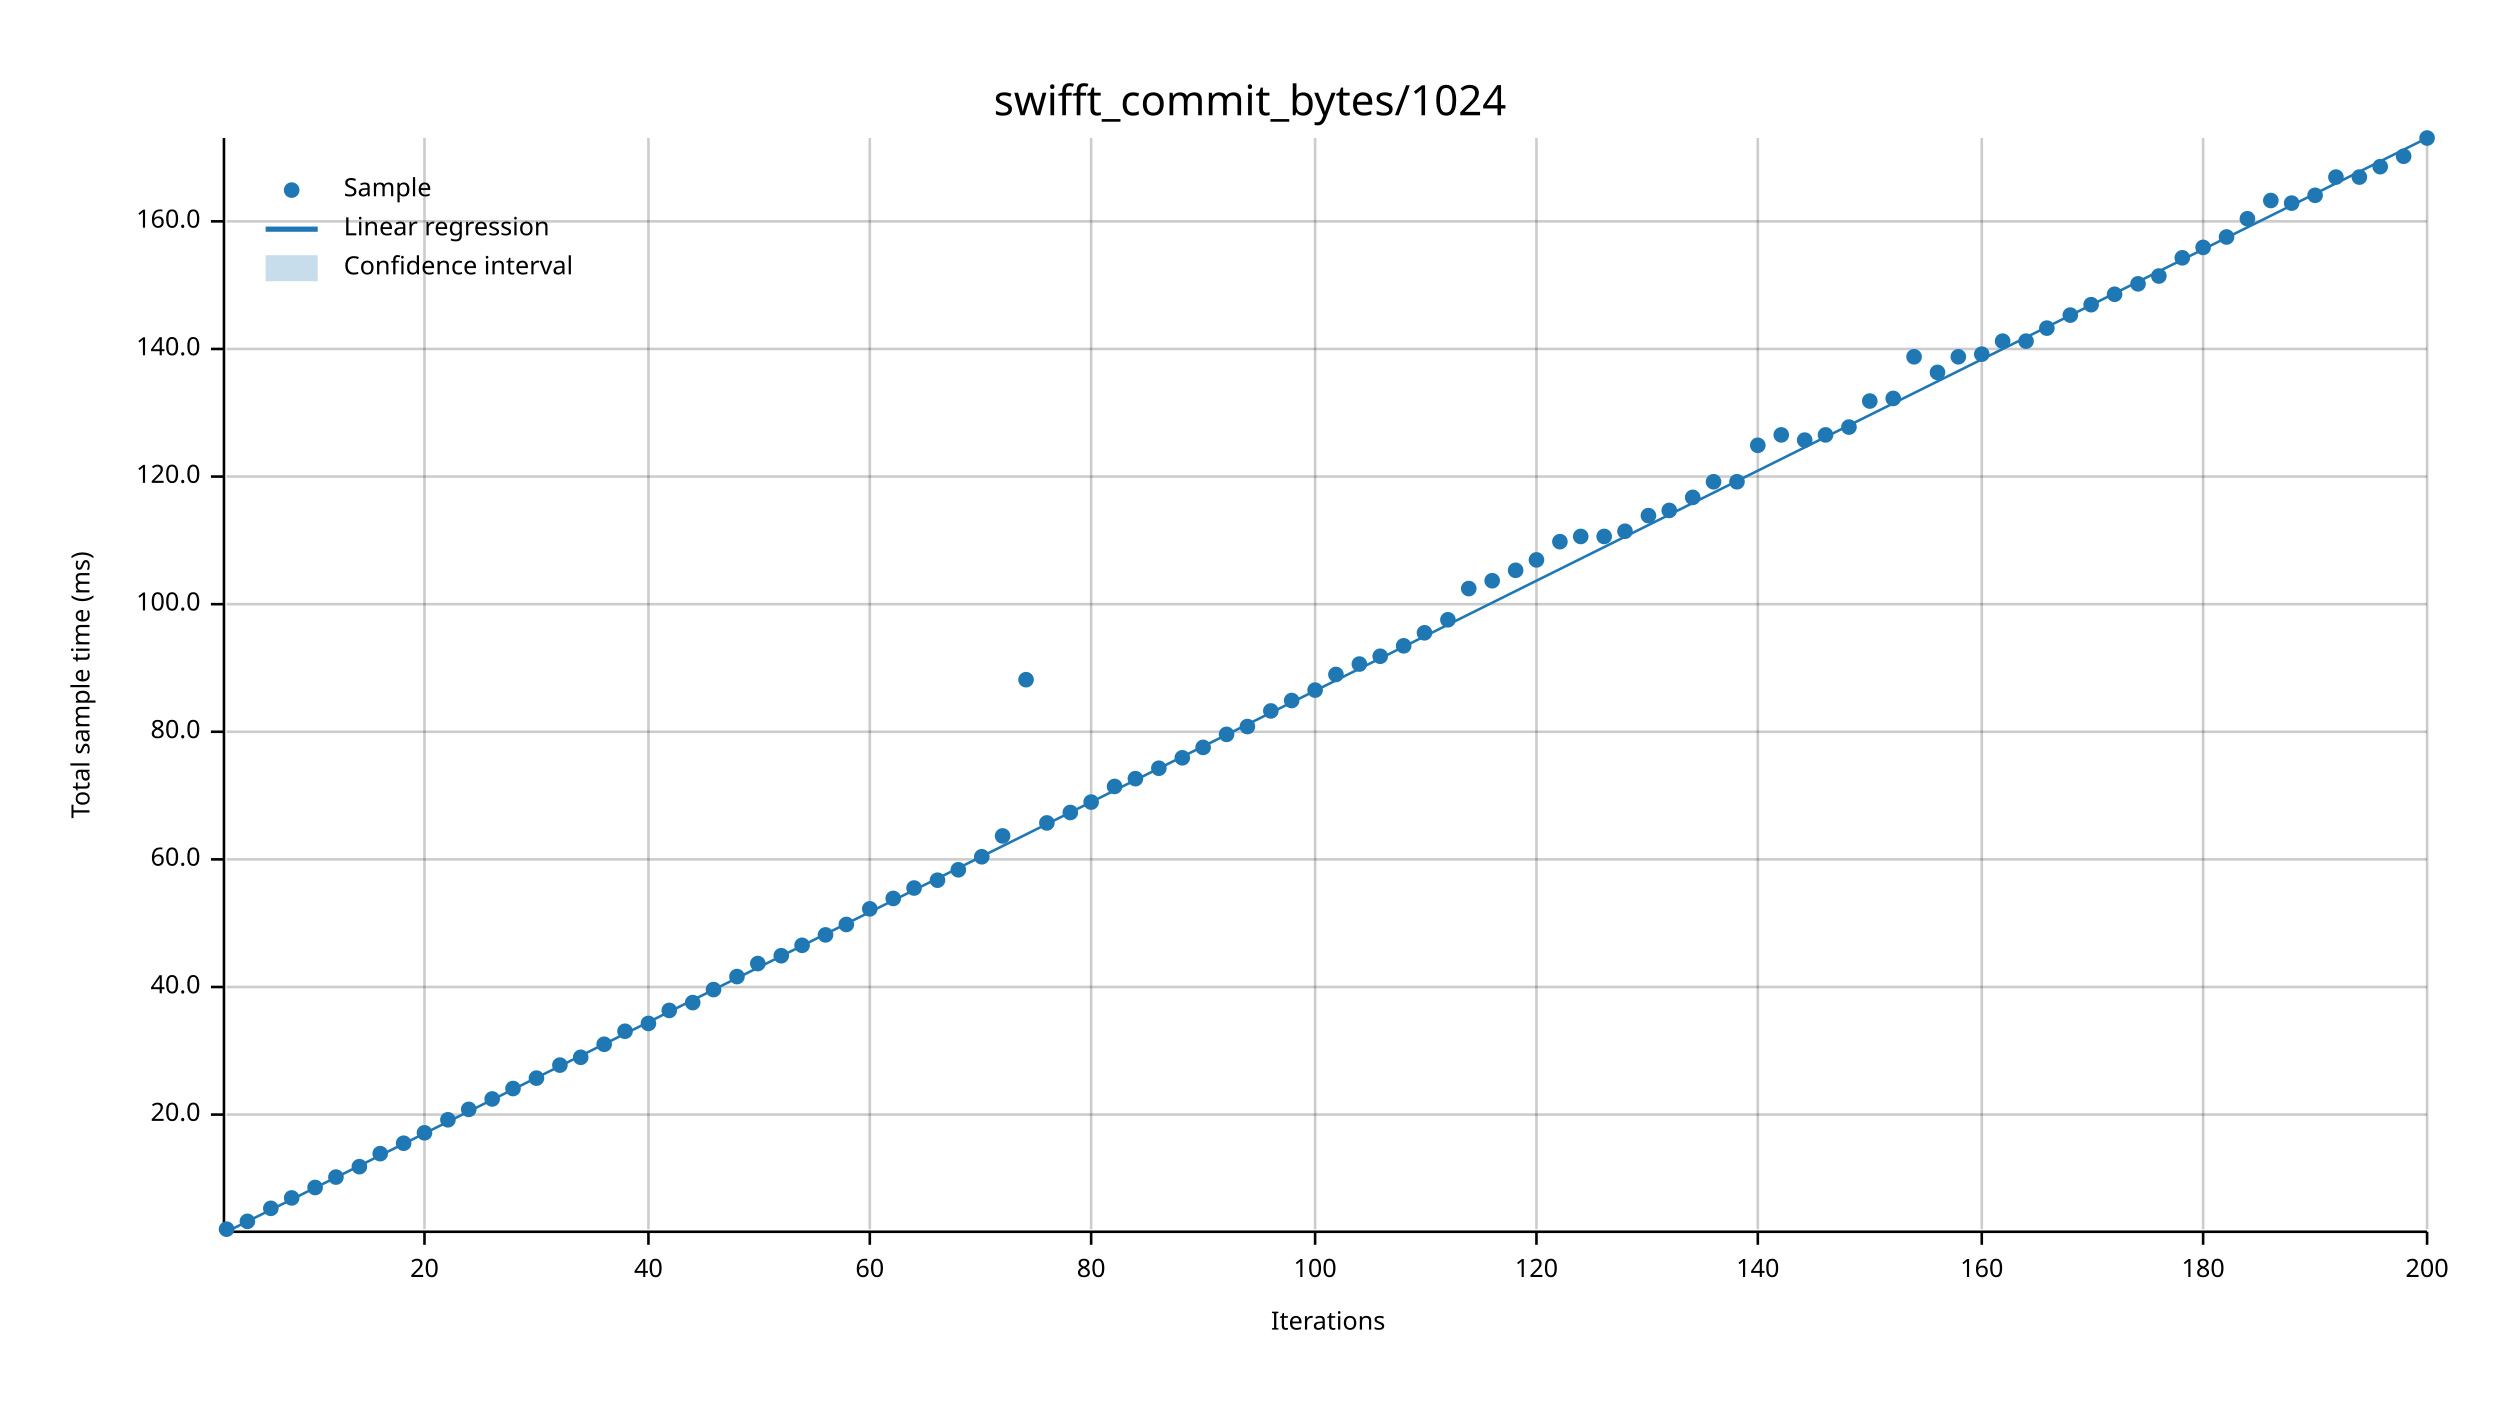
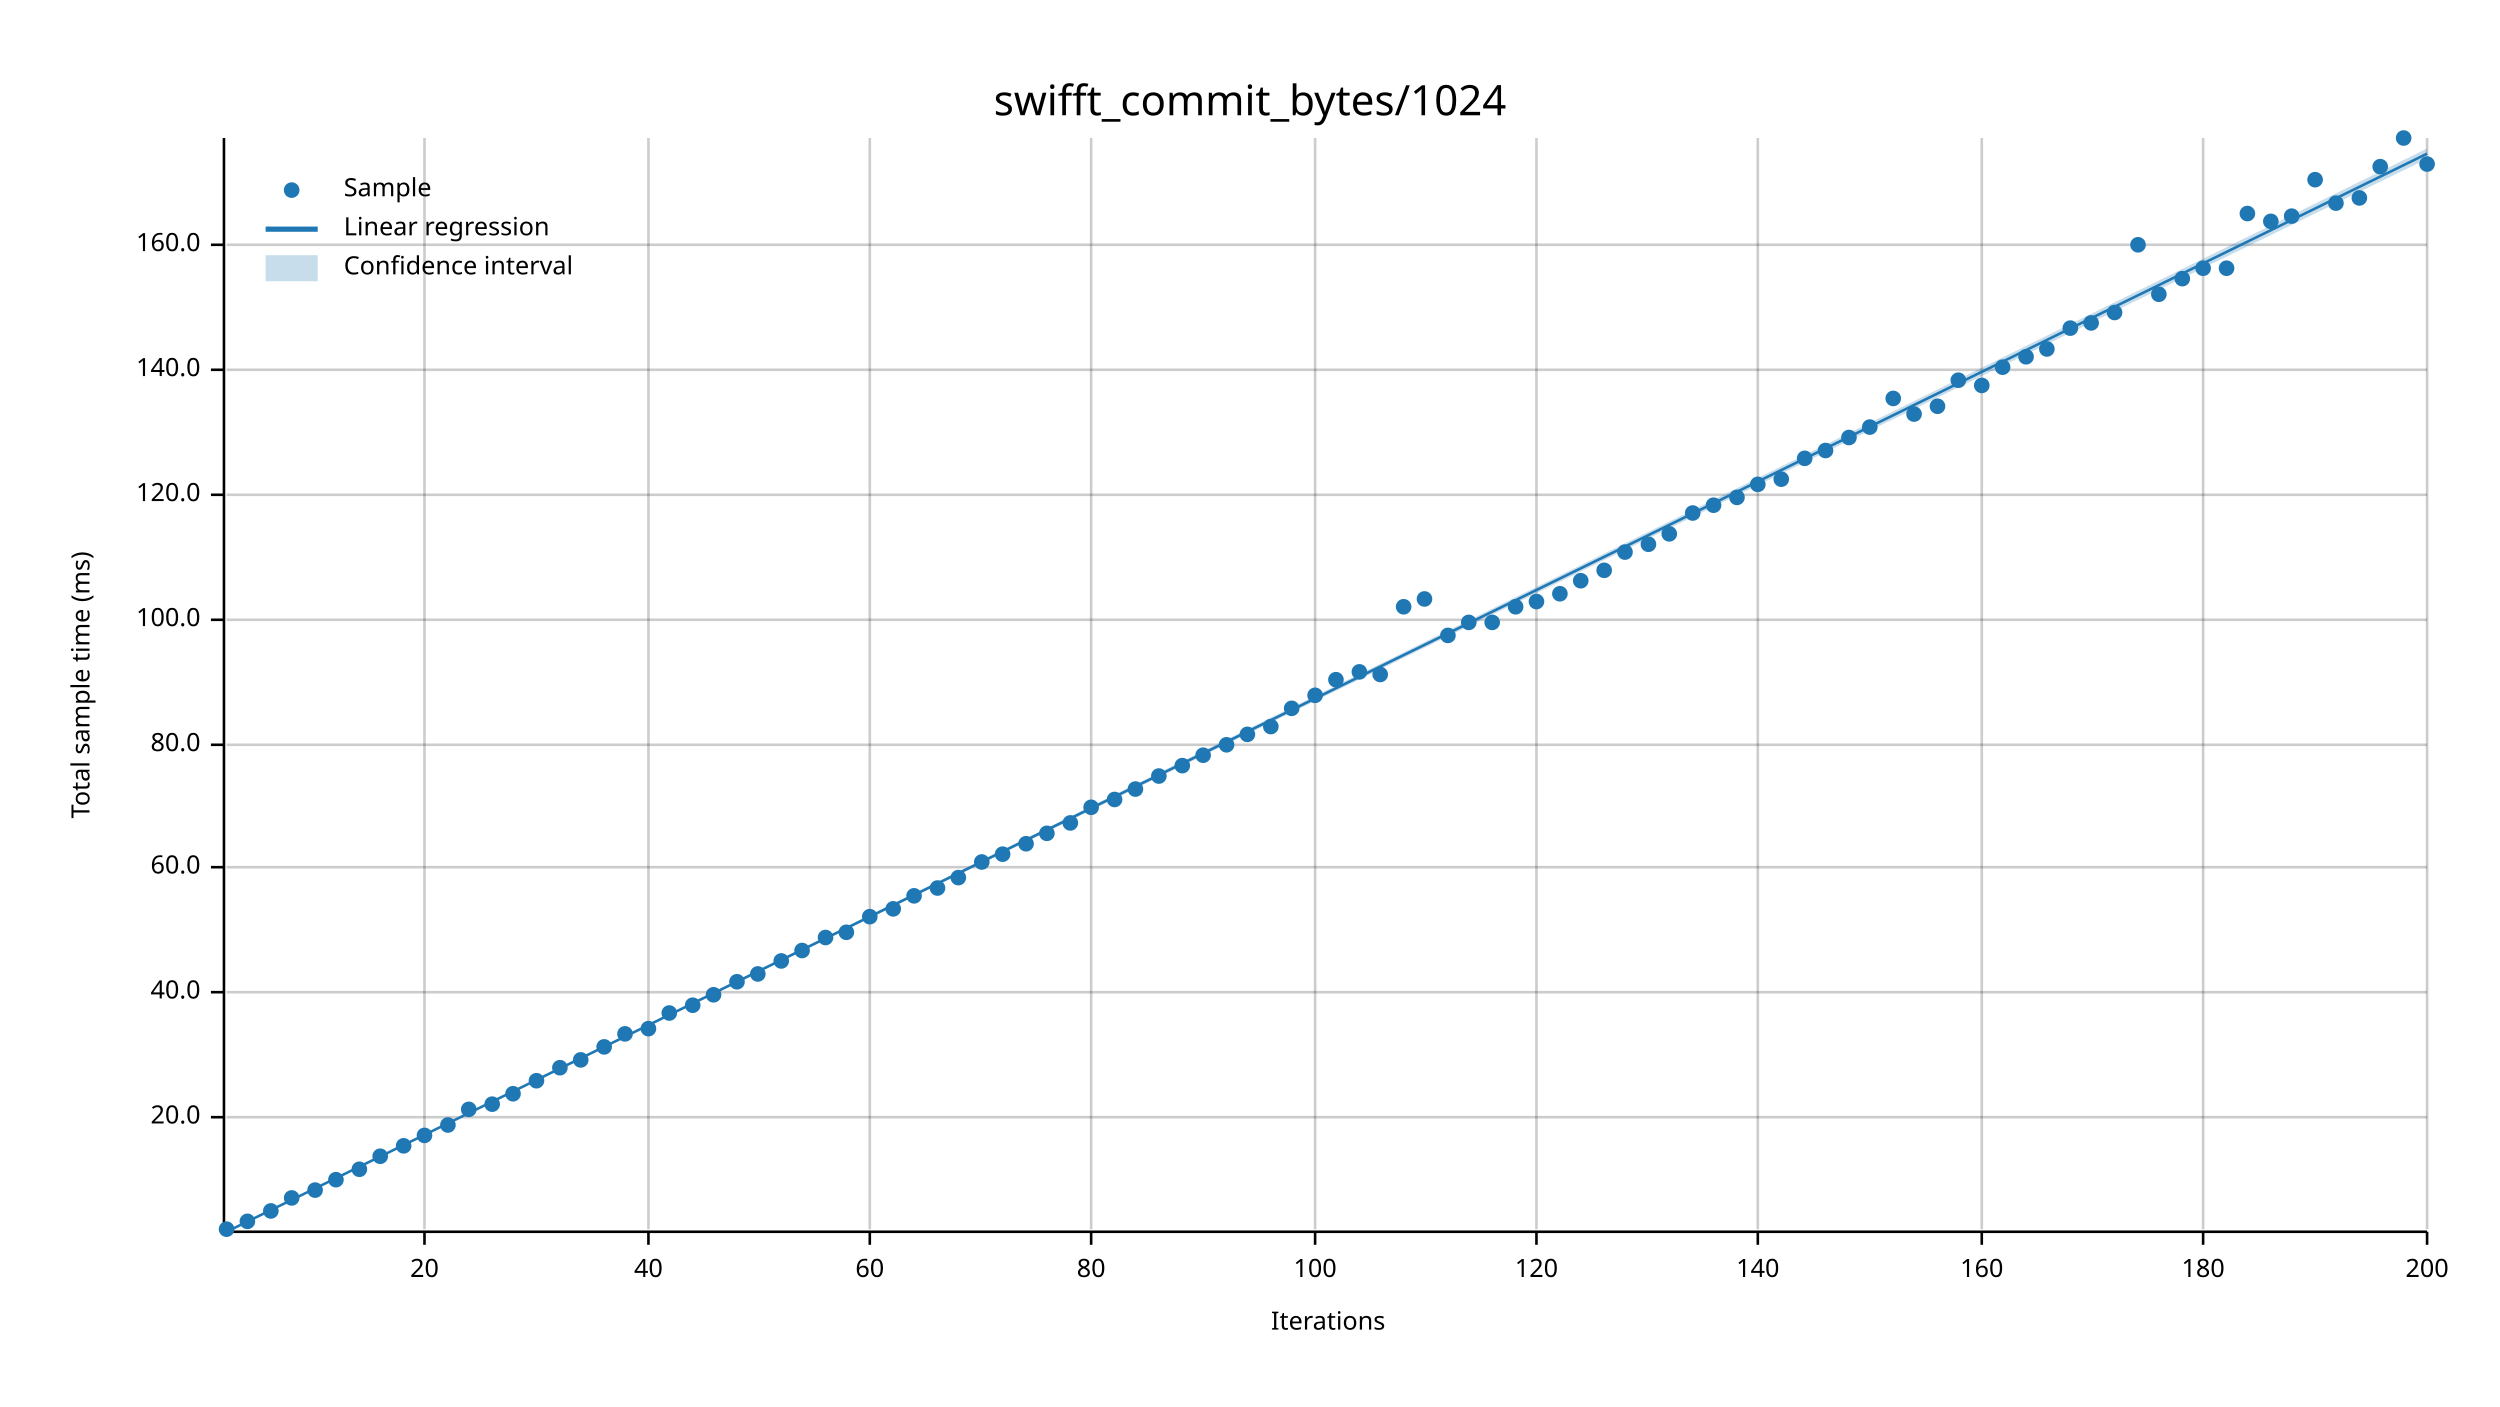
<svg xmlns="http://www.w3.org/2000/svg" width="960" height="540" viewBox="0 0 960 540">
  <text x="480" y="32" dy="0.76em" text-anchor="middle" font-family="sans-serif" font-size="16.129" opacity="1" fill="#000000">
swifft_commit_bytes/1024
</text>
  <text x="27" y="263" dy="0.76em" text-anchor="middle" font-family="sans-serif" font-size="9.677" opacity="1" fill="#000000" transform="rotate(270, 27, 263)">
Total sample time (ms)
</text>
  <text x="510" y="513" dy="-0.5ex" text-anchor="middle" font-family="sans-serif" font-size="9.677" opacity="1" fill="#000000">
Iterations
</text>
  <line opacity="0.2" stroke="#000000" stroke-width="1" x1="163" y1="472" x2="163" y2="53" />
  <line opacity="0.2" stroke="#000000" stroke-width="1" x1="249" y1="472" x2="249" y2="53" />
  <line opacity="0.2" stroke="#000000" stroke-width="1" x1="334" y1="472" x2="334" y2="53" />
  <line opacity="0.2" stroke="#000000" stroke-width="1" x1="419" y1="472" x2="419" y2="53" />
  <line opacity="0.2" stroke="#000000" stroke-width="1" x1="505" y1="472" x2="505" y2="53" />
  <line opacity="0.2" stroke="#000000" stroke-width="1" x1="590" y1="472" x2="590" y2="53" />
  <line opacity="0.2" stroke="#000000" stroke-width="1" x1="675" y1="472" x2="675" y2="53" />
  <line opacity="0.2" stroke="#000000" stroke-width="1" x1="761" y1="472" x2="761" y2="53" />
  <line opacity="0.2" stroke="#000000" stroke-width="1" x1="846" y1="472" x2="846" y2="53" />
  <line opacity="0.2" stroke="#000000" stroke-width="1" x1="932" y1="472" x2="932" y2="53" />
-   <line opacity="0.2" stroke="#000000" stroke-width="1" x1="87" y1="428" x2="932" y2="428" />
-   <line opacity="0.2" stroke="#000000" stroke-width="1" x1="87" y1="379" x2="932" y2="379" />
-   <line opacity="0.2" stroke="#000000" stroke-width="1" x1="87" y1="330" x2="932" y2="330" />
-   <line opacity="0.2" stroke="#000000" stroke-width="1" x1="87" y1="281" x2="932" y2="281" />
-   <line opacity="0.2" stroke="#000000" stroke-width="1" x1="87" y1="232" x2="932" y2="232" />
-   <line opacity="0.2" stroke="#000000" stroke-width="1" x1="87" y1="183" x2="932" y2="183" />
-   <line opacity="0.2" stroke="#000000" stroke-width="1" x1="87" y1="134" x2="932" y2="134" />
-   <line opacity="0.2" stroke="#000000" stroke-width="1" x1="87" y1="85" x2="932" y2="85" />
+   <line opacity="0.2" stroke="#000000" stroke-width="1" x1="87" y1="429" x2="932" y2="429" />
+   <line opacity="0.2" stroke="#000000" stroke-width="1" x1="87" y1="381" x2="932" y2="381" />
+   <line opacity="0.2" stroke="#000000" stroke-width="1" x1="87" y1="333" x2="932" y2="333" />
+   <line opacity="0.2" stroke="#000000" stroke-width="1" x1="87" y1="286" x2="932" y2="286" />
+   <line opacity="0.2" stroke="#000000" stroke-width="1" x1="87" y1="238" x2="932" y2="238" />
+   <line opacity="0.2" stroke="#000000" stroke-width="1" x1="87" y1="190" x2="932" y2="190" />
+   <line opacity="0.2" stroke="#000000" stroke-width="1" x1="87" y1="142" x2="932" y2="142" />
+   <line opacity="0.2" stroke="#000000" stroke-width="1" x1="87" y1="94" x2="932" y2="94" />
  <polyline fill="none" opacity="1" stroke="#000000" stroke-width="1" points="86,53 86,472 " />
-   <text x="77" y="428" dy="0.5ex" text-anchor="end" font-family="sans-serif" font-size="9.677" opacity="1" fill="#000000">
+   <text x="77" y="429" dy="0.5ex" text-anchor="end" font-family="sans-serif" font-size="9.677" opacity="1" fill="#000000">
20.0
</text>
-   <polyline fill="none" opacity="1" stroke="#000000" stroke-width="1" points="81,428 86,428 " />
-   <text x="77" y="379" dy="0.5ex" text-anchor="end" font-family="sans-serif" font-size="9.677" opacity="1" fill="#000000">
+   <polyline fill="none" opacity="1" stroke="#000000" stroke-width="1" points="81,429 86,429 " />
+   <text x="77" y="381" dy="0.5ex" text-anchor="end" font-family="sans-serif" font-size="9.677" opacity="1" fill="#000000">
40.0
</text>
-   <polyline fill="none" opacity="1" stroke="#000000" stroke-width="1" points="81,379 86,379 " />
-   <text x="77" y="330" dy="0.5ex" text-anchor="end" font-family="sans-serif" font-size="9.677" opacity="1" fill="#000000">
+   <polyline fill="none" opacity="1" stroke="#000000" stroke-width="1" points="81,381 86,381 " />
+   <text x="77" y="333" dy="0.5ex" text-anchor="end" font-family="sans-serif" font-size="9.677" opacity="1" fill="#000000">
60.0
</text>
-   <polyline fill="none" opacity="1" stroke="#000000" stroke-width="1" points="81,330 86,330 " />
-   <text x="77" y="281" dy="0.5ex" text-anchor="end" font-family="sans-serif" font-size="9.677" opacity="1" fill="#000000">
+   <polyline fill="none" opacity="1" stroke="#000000" stroke-width="1" points="81,333 86,333 " />
+   <text x="77" y="286" dy="0.5ex" text-anchor="end" font-family="sans-serif" font-size="9.677" opacity="1" fill="#000000">
80.0
</text>
-   <polyline fill="none" opacity="1" stroke="#000000" stroke-width="1" points="81,281 86,281 " />
-   <text x="77" y="232" dy="0.5ex" text-anchor="end" font-family="sans-serif" font-size="9.677" opacity="1" fill="#000000">
+   <polyline fill="none" opacity="1" stroke="#000000" stroke-width="1" points="81,286 86,286 " />
+   <text x="77" y="238" dy="0.5ex" text-anchor="end" font-family="sans-serif" font-size="9.677" opacity="1" fill="#000000">
100.0
</text>
-   <polyline fill="none" opacity="1" stroke="#000000" stroke-width="1" points="81,232 86,232 " />
-   <text x="77" y="183" dy="0.5ex" text-anchor="end" font-family="sans-serif" font-size="9.677" opacity="1" fill="#000000">
+   <polyline fill="none" opacity="1" stroke="#000000" stroke-width="1" points="81,238 86,238 " />
+   <text x="77" y="190" dy="0.5ex" text-anchor="end" font-family="sans-serif" font-size="9.677" opacity="1" fill="#000000">
120.0
</text>
-   <polyline fill="none" opacity="1" stroke="#000000" stroke-width="1" points="81,183 86,183 " />
-   <text x="77" y="134" dy="0.5ex" text-anchor="end" font-family="sans-serif" font-size="9.677" opacity="1" fill="#000000">
+   <polyline fill="none" opacity="1" stroke="#000000" stroke-width="1" points="81,190 86,190 " />
+   <text x="77" y="142" dy="0.5ex" text-anchor="end" font-family="sans-serif" font-size="9.677" opacity="1" fill="#000000">
140.0
</text>
-   <polyline fill="none" opacity="1" stroke="#000000" stroke-width="1" points="81,134 86,134 " />
-   <text x="77" y="85" dy="0.5ex" text-anchor="end" font-family="sans-serif" font-size="9.677" opacity="1" fill="#000000">
+   <polyline fill="none" opacity="1" stroke="#000000" stroke-width="1" points="81,142 86,142 " />
+   <text x="77" y="94" dy="0.5ex" text-anchor="end" font-family="sans-serif" font-size="9.677" opacity="1" fill="#000000">
160.0
</text>
-   <polyline fill="none" opacity="1" stroke="#000000" stroke-width="1" points="81,85 86,85 " />
+   <polyline fill="none" opacity="1" stroke="#000000" stroke-width="1" points="81,94 86,94 " />
  <polyline fill="none" opacity="1" stroke="#000000" stroke-width="1" points="87,473 932,473 " />
  <text x="163" y="483" dy="0.76em" text-anchor="middle" font-family="sans-serif" font-size="9.677" opacity="1" fill="#000000">
20
</text>
  <polyline fill="none" opacity="1" stroke="#000000" stroke-width="1" points="163,473 163,478 " />
  <text x="249" y="483" dy="0.76em" text-anchor="middle" font-family="sans-serif" font-size="9.677" opacity="1" fill="#000000">
40
</text>
  <polyline fill="none" opacity="1" stroke="#000000" stroke-width="1" points="249,473 249,478 " />
  <text x="334" y="483" dy="0.76em" text-anchor="middle" font-family="sans-serif" font-size="9.677" opacity="1" fill="#000000">
60
</text>
  <polyline fill="none" opacity="1" stroke="#000000" stroke-width="1" points="334,473 334,478 " />
  <text x="419" y="483" dy="0.76em" text-anchor="middle" font-family="sans-serif" font-size="9.677" opacity="1" fill="#000000">
80
</text>
  <polyline fill="none" opacity="1" stroke="#000000" stroke-width="1" points="419,473 419,478 " />
  <text x="505" y="483" dy="0.76em" text-anchor="middle" font-family="sans-serif" font-size="9.677" opacity="1" fill="#000000">
100
</text>
  <polyline fill="none" opacity="1" stroke="#000000" stroke-width="1" points="505,473 505,478 " />
  <text x="590" y="483" dy="0.76em" text-anchor="middle" font-family="sans-serif" font-size="9.677" opacity="1" fill="#000000">
120
</text>
  <polyline fill="none" opacity="1" stroke="#000000" stroke-width="1" points="590,473 590,478 " />
  <text x="675" y="483" dy="0.76em" text-anchor="middle" font-family="sans-serif" font-size="9.677" opacity="1" fill="#000000">
140
</text>
  <polyline fill="none" opacity="1" stroke="#000000" stroke-width="1" points="675,473 675,478 " />
  <text x="761" y="483" dy="0.76em" text-anchor="middle" font-family="sans-serif" font-size="9.677" opacity="1" fill="#000000">
160
</text>
  <polyline fill="none" opacity="1" stroke="#000000" stroke-width="1" points="761,473 761,478 " />
  <text x="846" y="483" dy="0.76em" text-anchor="middle" font-family="sans-serif" font-size="9.677" opacity="1" fill="#000000">
180
</text>
  <polyline fill="none" opacity="1" stroke="#000000" stroke-width="1" points="846,473 846,478 " />
  <text x="932" y="483" dy="0.76em" text-anchor="middle" font-family="sans-serif" font-size="9.677" opacity="1" fill="#000000">
200
</text>
  <polyline fill="none" opacity="1" stroke="#000000" stroke-width="1" points="932,473 932,478 " />
  <circle cx="87" cy="472" r="3" opacity="1" fill="#1F78B4" stroke="none" stroke-width="1" />
  <circle cx="95" cy="469" r="3" opacity="1" fill="#1F78B4" stroke="none" stroke-width="1" />
-   <circle cx="104" cy="464" r="3" opacity="1" fill="#1F78B4" stroke="none" stroke-width="1" />
+   <circle cx="104" cy="465" r="3" opacity="1" fill="#1F78B4" stroke="none" stroke-width="1" />
  <circle cx="112" cy="460" r="3" opacity="1" fill="#1F78B4" stroke="none" stroke-width="1" />
-   <circle cx="121" cy="456" r="3" opacity="1" fill="#1F78B4" stroke="none" stroke-width="1" />
-   <circle cx="129" cy="452" r="3" opacity="1" fill="#1F78B4" stroke="none" stroke-width="1" />
-   <circle cx="138" cy="448" r="3" opacity="1" fill="#1F78B4" stroke="none" stroke-width="1" />
-   <circle cx="146" cy="443" r="3" opacity="1" fill="#1F78B4" stroke="none" stroke-width="1" />
-   <circle cx="155" cy="439" r="3" opacity="1" fill="#1F78B4" stroke="none" stroke-width="1" />
-   <circle cx="163" cy="435" r="3" opacity="1" fill="#1F78B4" stroke="none" stroke-width="1" />
-   <circle cx="172" cy="430" r="3" opacity="1" fill="#1F78B4" stroke="none" stroke-width="1" />
+   <circle cx="121" cy="457" r="3" opacity="1" fill="#1F78B4" stroke="none" stroke-width="1" />
+   <circle cx="129" cy="453" r="3" opacity="1" fill="#1F78B4" stroke="none" stroke-width="1" />
+   <circle cx="138" cy="449" r="3" opacity="1" fill="#1F78B4" stroke="none" stroke-width="1" />
+   <circle cx="146" cy="444" r="3" opacity="1" fill="#1F78B4" stroke="none" stroke-width="1" />
+   <circle cx="155" cy="440" r="3" opacity="1" fill="#1F78B4" stroke="none" stroke-width="1" />
+   <circle cx="163" cy="436" r="3" opacity="1" fill="#1F78B4" stroke="none" stroke-width="1" />
+   <circle cx="172" cy="432" r="3" opacity="1" fill="#1F78B4" stroke="none" stroke-width="1" />
  <circle cx="180" cy="426" r="3" opacity="1" fill="#1F78B4" stroke="none" stroke-width="1" />
-   <circle cx="189" cy="422" r="3" opacity="1" fill="#1F78B4" stroke="none" stroke-width="1" />
-   <circle cx="197" cy="418" r="3" opacity="1" fill="#1F78B4" stroke="none" stroke-width="1" />
-   <circle cx="206" cy="414" r="3" opacity="1" fill="#1F78B4" stroke="none" stroke-width="1" />
-   <circle cx="215" cy="409" r="3" opacity="1" fill="#1F78B4" stroke="none" stroke-width="1" />
-   <circle cx="223" cy="406" r="3" opacity="1" fill="#1F78B4" stroke="none" stroke-width="1" />
-   <circle cx="232" cy="401" r="3" opacity="1" fill="#1F78B4" stroke="none" stroke-width="1" />
-   <circle cx="240" cy="396" r="3" opacity="1" fill="#1F78B4" stroke="none" stroke-width="1" />
-   <circle cx="249" cy="393" r="3" opacity="1" fill="#1F78B4" stroke="none" stroke-width="1" />
-   <circle cx="257" cy="388" r="3" opacity="1" fill="#1F78B4" stroke="none" stroke-width="1" />
-   <circle cx="266" cy="385" r="3" opacity="1" fill="#1F78B4" stroke="none" stroke-width="1" />
-   <circle cx="274" cy="380" r="3" opacity="1" fill="#1F78B4" stroke="none" stroke-width="1" />
-   <circle cx="283" cy="375" r="3" opacity="1" fill="#1F78B4" stroke="none" stroke-width="1" />
-   <circle cx="291" cy="370" r="3" opacity="1" fill="#1F78B4" stroke="none" stroke-width="1" />
-   <circle cx="300" cy="367" r="3" opacity="1" fill="#1F78B4" stroke="none" stroke-width="1" />
-   <circle cx="308" cy="363" r="3" opacity="1" fill="#1F78B4" stroke="none" stroke-width="1" />
-   <circle cx="317" cy="359" r="3" opacity="1" fill="#1F78B4" stroke="none" stroke-width="1" />
-   <circle cx="325" cy="355" r="3" opacity="1" fill="#1F78B4" stroke="none" stroke-width="1" />
-   <circle cx="334" cy="349" r="3" opacity="1" fill="#1F78B4" stroke="none" stroke-width="1" />
-   <circle cx="343" cy="345" r="3" opacity="1" fill="#1F78B4" stroke="none" stroke-width="1" />
-   <circle cx="351" cy="341" r="3" opacity="1" fill="#1F78B4" stroke="none" stroke-width="1" />
-   <circle cx="360" cy="338" r="3" opacity="1" fill="#1F78B4" stroke="none" stroke-width="1" />
-   <circle cx="368" cy="334" r="3" opacity="1" fill="#1F78B4" stroke="none" stroke-width="1" />
-   <circle cx="377" cy="329" r="3" opacity="1" fill="#1F78B4" stroke="none" stroke-width="1" />
-   <circle cx="385" cy="321" r="3" opacity="1" fill="#1F78B4" stroke="none" stroke-width="1" />
-   <circle cx="394" cy="261" r="3" opacity="1" fill="#1F78B4" stroke="none" stroke-width="1" />
-   <circle cx="402" cy="316" r="3" opacity="1" fill="#1F78B4" stroke="none" stroke-width="1" />
-   <circle cx="411" cy="312" r="3" opacity="1" fill="#1F78B4" stroke="none" stroke-width="1" />
-   <circle cx="419" cy="308" r="3" opacity="1" fill="#1F78B4" stroke="none" stroke-width="1" />
-   <circle cx="428" cy="302" r="3" opacity="1" fill="#1F78B4" stroke="none" stroke-width="1" />
-   <circle cx="436" cy="299" r="3" opacity="1" fill="#1F78B4" stroke="none" stroke-width="1" />
-   <circle cx="445" cy="295" r="3" opacity="1" fill="#1F78B4" stroke="none" stroke-width="1" />
-   <circle cx="454" cy="291" r="3" opacity="1" fill="#1F78B4" stroke="none" stroke-width="1" />
-   <circle cx="462" cy="287" r="3" opacity="1" fill="#1F78B4" stroke="none" stroke-width="1" />
-   <circle cx="471" cy="282" r="3" opacity="1" fill="#1F78B4" stroke="none" stroke-width="1" />
-   <circle cx="479" cy="279" r="3" opacity="1" fill="#1F78B4" stroke="none" stroke-width="1" />
-   <circle cx="488" cy="273" r="3" opacity="1" fill="#1F78B4" stroke="none" stroke-width="1" />
-   <circle cx="496" cy="269" r="3" opacity="1" fill="#1F78B4" stroke="none" stroke-width="1" />
-   <circle cx="505" cy="265" r="3" opacity="1" fill="#1F78B4" stroke="none" stroke-width="1" />
-   <circle cx="513" cy="259" r="3" opacity="1" fill="#1F78B4" stroke="none" stroke-width="1" />
-   <circle cx="522" cy="255" r="3" opacity="1" fill="#1F78B4" stroke="none" stroke-width="1" />
-   <circle cx="530" cy="252" r="3" opacity="1" fill="#1F78B4" stroke="none" stroke-width="1" />
-   <circle cx="539" cy="248" r="3" opacity="1" fill="#1F78B4" stroke="none" stroke-width="1" />
-   <circle cx="547" cy="243" r="3" opacity="1" fill="#1F78B4" stroke="none" stroke-width="1" />
-   <circle cx="556" cy="238" r="3" opacity="1" fill="#1F78B4" stroke="none" stroke-width="1" />
-   <circle cx="564" cy="226" r="3" opacity="1" fill="#1F78B4" stroke="none" stroke-width="1" />
-   <circle cx="573" cy="223" r="3" opacity="1" fill="#1F78B4" stroke="none" stroke-width="1" />
-   <circle cx="582" cy="219" r="3" opacity="1" fill="#1F78B4" stroke="none" stroke-width="1" />
-   <circle cx="590" cy="215" r="3" opacity="1" fill="#1F78B4" stroke="none" stroke-width="1" />
-   <circle cx="599" cy="208" r="3" opacity="1" fill="#1F78B4" stroke="none" stroke-width="1" />
-   <circle cx="607" cy="206" r="3" opacity="1" fill="#1F78B4" stroke="none" stroke-width="1" />
-   <circle cx="616" cy="206" r="3" opacity="1" fill="#1F78B4" stroke="none" stroke-width="1" />
-   <circle cx="624" cy="204" r="3" opacity="1" fill="#1F78B4" stroke="none" stroke-width="1" />
-   <circle cx="633" cy="198" r="3" opacity="1" fill="#1F78B4" stroke="none" stroke-width="1" />
-   <circle cx="641" cy="196" r="3" opacity="1" fill="#1F78B4" stroke="none" stroke-width="1" />
-   <circle cx="650" cy="191" r="3" opacity="1" fill="#1F78B4" stroke="none" stroke-width="1" />
-   <circle cx="658" cy="185" r="3" opacity="1" fill="#1F78B4" stroke="none" stroke-width="1" />
-   <circle cx="667" cy="185" r="3" opacity="1" fill="#1F78B4" stroke="none" stroke-width="1" />
-   <circle cx="675" cy="171" r="3" opacity="1" fill="#1F78B4" stroke="none" stroke-width="1" />
-   <circle cx="684" cy="167" r="3" opacity="1" fill="#1F78B4" stroke="none" stroke-width="1" />
-   <circle cx="693" cy="169" r="3" opacity="1" fill="#1F78B4" stroke="none" stroke-width="1" />
-   <circle cx="701" cy="167" r="3" opacity="1" fill="#1F78B4" stroke="none" stroke-width="1" />
-   <circle cx="710" cy="164" r="3" opacity="1" fill="#1F78B4" stroke="none" stroke-width="1" />
-   <circle cx="718" cy="154" r="3" opacity="1" fill="#1F78B4" stroke="none" stroke-width="1" />
+   <circle cx="189" cy="424" r="3" opacity="1" fill="#1F78B4" stroke="none" stroke-width="1" />
+   <circle cx="197" cy="420" r="3" opacity="1" fill="#1F78B4" stroke="none" stroke-width="1" />
+   <circle cx="206" cy="415" r="3" opacity="1" fill="#1F78B4" stroke="none" stroke-width="1" />
+   <circle cx="215" cy="410" r="3" opacity="1" fill="#1F78B4" stroke="none" stroke-width="1" />
+   <circle cx="223" cy="407" r="3" opacity="1" fill="#1F78B4" stroke="none" stroke-width="1" />
+   <circle cx="232" cy="402" r="3" opacity="1" fill="#1F78B4" stroke="none" stroke-width="1" />
+   <circle cx="240" cy="397" r="3" opacity="1" fill="#1F78B4" stroke="none" stroke-width="1" />
+   <circle cx="249" cy="395" r="3" opacity="1" fill="#1F78B4" stroke="none" stroke-width="1" />
+   <circle cx="257" cy="389" r="3" opacity="1" fill="#1F78B4" stroke="none" stroke-width="1" />
+   <circle cx="266" cy="386" r="3" opacity="1" fill="#1F78B4" stroke="none" stroke-width="1" />
+   <circle cx="274" cy="382" r="3" opacity="1" fill="#1F78B4" stroke="none" stroke-width="1" />
+   <circle cx="283" cy="377" r="3" opacity="1" fill="#1F78B4" stroke="none" stroke-width="1" />
+   <circle cx="291" cy="374" r="3" opacity="1" fill="#1F78B4" stroke="none" stroke-width="1" />
+   <circle cx="300" cy="369" r="3" opacity="1" fill="#1F78B4" stroke="none" stroke-width="1" />
+   <circle cx="308" cy="365" r="3" opacity="1" fill="#1F78B4" stroke="none" stroke-width="1" />
+   <circle cx="317" cy="360" r="3" opacity="1" fill="#1F78B4" stroke="none" stroke-width="1" />
+   <circle cx="325" cy="358" r="3" opacity="1" fill="#1F78B4" stroke="none" stroke-width="1" />
+   <circle cx="334" cy="352" r="3" opacity="1" fill="#1F78B4" stroke="none" stroke-width="1" />
+   <circle cx="343" cy="349" r="3" opacity="1" fill="#1F78B4" stroke="none" stroke-width="1" />
+   <circle cx="351" cy="344" r="3" opacity="1" fill="#1F78B4" stroke="none" stroke-width="1" />
+   <circle cx="360" cy="341" r="3" opacity="1" fill="#1F78B4" stroke="none" stroke-width="1" />
+   <circle cx="368" cy="337" r="3" opacity="1" fill="#1F78B4" stroke="none" stroke-width="1" />
+   <circle cx="377" cy="331" r="3" opacity="1" fill="#1F78B4" stroke="none" stroke-width="1" />
+   <circle cx="385" cy="328" r="3" opacity="1" fill="#1F78B4" stroke="none" stroke-width="1" />
+   <circle cx="394" cy="324" r="3" opacity="1" fill="#1F78B4" stroke="none" stroke-width="1" />
+   <circle cx="402" cy="320" r="3" opacity="1" fill="#1F78B4" stroke="none" stroke-width="1" />
+   <circle cx="411" cy="316" r="3" opacity="1" fill="#1F78B4" stroke="none" stroke-width="1" />
+   <circle cx="419" cy="310" r="3" opacity="1" fill="#1F78B4" stroke="none" stroke-width="1" />
+   <circle cx="428" cy="307" r="3" opacity="1" fill="#1F78B4" stroke="none" stroke-width="1" />
+   <circle cx="436" cy="303" r="3" opacity="1" fill="#1F78B4" stroke="none" stroke-width="1" />
+   <circle cx="445" cy="298" r="3" opacity="1" fill="#1F78B4" stroke="none" stroke-width="1" />
+   <circle cx="454" cy="294" r="3" opacity="1" fill="#1F78B4" stroke="none" stroke-width="1" />
+   <circle cx="462" cy="290" r="3" opacity="1" fill="#1F78B4" stroke="none" stroke-width="1" />
+   <circle cx="471" cy="286" r="3" opacity="1" fill="#1F78B4" stroke="none" stroke-width="1" />
+   <circle cx="479" cy="282" r="3" opacity="1" fill="#1F78B4" stroke="none" stroke-width="1" />
+   <circle cx="488" cy="279" r="3" opacity="1" fill="#1F78B4" stroke="none" stroke-width="1" />
+   <circle cx="496" cy="272" r="3" opacity="1" fill="#1F78B4" stroke="none" stroke-width="1" />
+   <circle cx="505" cy="267" r="3" opacity="1" fill="#1F78B4" stroke="none" stroke-width="1" />
+   <circle cx="513" cy="261" r="3" opacity="1" fill="#1F78B4" stroke="none" stroke-width="1" />
+   <circle cx="522" cy="258" r="3" opacity="1" fill="#1F78B4" stroke="none" stroke-width="1" />
+   <circle cx="530" cy="259" r="3" opacity="1" fill="#1F78B4" stroke="none" stroke-width="1" />
+   <circle cx="539" cy="233" r="3" opacity="1" fill="#1F78B4" stroke="none" stroke-width="1" />
+   <circle cx="547" cy="230" r="3" opacity="1" fill="#1F78B4" stroke="none" stroke-width="1" />
+   <circle cx="556" cy="244" r="3" opacity="1" fill="#1F78B4" stroke="none" stroke-width="1" />
+   <circle cx="564" cy="239" r="3" opacity="1" fill="#1F78B4" stroke="none" stroke-width="1" />
+   <circle cx="573" cy="239" r="3" opacity="1" fill="#1F78B4" stroke="none" stroke-width="1" />
+   <circle cx="582" cy="233" r="3" opacity="1" fill="#1F78B4" stroke="none" stroke-width="1" />
+   <circle cx="590" cy="231" r="3" opacity="1" fill="#1F78B4" stroke="none" stroke-width="1" />
+   <circle cx="599" cy="228" r="3" opacity="1" fill="#1F78B4" stroke="none" stroke-width="1" />
+   <circle cx="607" cy="223" r="3" opacity="1" fill="#1F78B4" stroke="none" stroke-width="1" />
+   <circle cx="616" cy="219" r="3" opacity="1" fill="#1F78B4" stroke="none" stroke-width="1" />
+   <circle cx="624" cy="212" r="3" opacity="1" fill="#1F78B4" stroke="none" stroke-width="1" />
+   <circle cx="633" cy="209" r="3" opacity="1" fill="#1F78B4" stroke="none" stroke-width="1" />
+   <circle cx="641" cy="205" r="3" opacity="1" fill="#1F78B4" stroke="none" stroke-width="1" />
+   <circle cx="650" cy="197" r="3" opacity="1" fill="#1F78B4" stroke="none" stroke-width="1" />
+   <circle cx="658" cy="194" r="3" opacity="1" fill="#1F78B4" stroke="none" stroke-width="1" />
+   <circle cx="667" cy="191" r="3" opacity="1" fill="#1F78B4" stroke="none" stroke-width="1" />
+   <circle cx="675" cy="186" r="3" opacity="1" fill="#1F78B4" stroke="none" stroke-width="1" />
+   <circle cx="684" cy="184" r="3" opacity="1" fill="#1F78B4" stroke="none" stroke-width="1" />
+   <circle cx="693" cy="176" r="3" opacity="1" fill="#1F78B4" stroke="none" stroke-width="1" />
+   <circle cx="701" cy="173" r="3" opacity="1" fill="#1F78B4" stroke="none" stroke-width="1" />
+   <circle cx="710" cy="168" r="3" opacity="1" fill="#1F78B4" stroke="none" stroke-width="1" />
+   <circle cx="718" cy="164" r="3" opacity="1" fill="#1F78B4" stroke="none" stroke-width="1" />
  <circle cx="727" cy="153" r="3" opacity="1" fill="#1F78B4" stroke="none" stroke-width="1" />
-   <circle cx="735" cy="137" r="3" opacity="1" fill="#1F78B4" stroke="none" stroke-width="1" />
-   <circle cx="744" cy="143" r="3" opacity="1" fill="#1F78B4" stroke="none" stroke-width="1" />
-   <circle cx="752" cy="137" r="3" opacity="1" fill="#1F78B4" stroke="none" stroke-width="1" />
-   <circle cx="761" cy="136" r="3" opacity="1" fill="#1F78B4" stroke="none" stroke-width="1" />
-   <circle cx="769" cy="131" r="3" opacity="1" fill="#1F78B4" stroke="none" stroke-width="1" />
-   <circle cx="778" cy="131" r="3" opacity="1" fill="#1F78B4" stroke="none" stroke-width="1" />
-   <circle cx="786" cy="126" r="3" opacity="1" fill="#1F78B4" stroke="none" stroke-width="1" />
-   <circle cx="795" cy="121" r="3" opacity="1" fill="#1F78B4" stroke="none" stroke-width="1" />
-   <circle cx="803" cy="117" r="3" opacity="1" fill="#1F78B4" stroke="none" stroke-width="1" />
-   <circle cx="812" cy="113" r="3" opacity="1" fill="#1F78B4" stroke="none" stroke-width="1" />
-   <circle cx="821" cy="109" r="3" opacity="1" fill="#1F78B4" stroke="none" stroke-width="1" />
-   <circle cx="829" cy="106" r="3" opacity="1" fill="#1F78B4" stroke="none" stroke-width="1" />
-   <circle cx="838" cy="99" r="3" opacity="1" fill="#1F78B4" stroke="none" stroke-width="1" />
-   <circle cx="846" cy="95" r="3" opacity="1" fill="#1F78B4" stroke="none" stroke-width="1" />
-   <circle cx="855" cy="91" r="3" opacity="1" fill="#1F78B4" stroke="none" stroke-width="1" />
-   <circle cx="863" cy="84" r="3" opacity="1" fill="#1F78B4" stroke="none" stroke-width="1" />
-   <circle cx="872" cy="77" r="3" opacity="1" fill="#1F78B4" stroke="none" stroke-width="1" />
-   <circle cx="880" cy="78" r="3" opacity="1" fill="#1F78B4" stroke="none" stroke-width="1" />
-   <circle cx="889" cy="75" r="3" opacity="1" fill="#1F78B4" stroke="none" stroke-width="1" />
-   <circle cx="897" cy="68" r="3" opacity="1" fill="#1F78B4" stroke="none" stroke-width="1" />
-   <circle cx="906" cy="68" r="3" opacity="1" fill="#1F78B4" stroke="none" stroke-width="1" />
+   <circle cx="735" cy="159" r="3" opacity="1" fill="#1F78B4" stroke="none" stroke-width="1" />
+   <circle cx="744" cy="156" r="3" opacity="1" fill="#1F78B4" stroke="none" stroke-width="1" />
+   <circle cx="752" cy="146" r="3" opacity="1" fill="#1F78B4" stroke="none" stroke-width="1" />
+   <circle cx="761" cy="148" r="3" opacity="1" fill="#1F78B4" stroke="none" stroke-width="1" />
+   <circle cx="769" cy="141" r="3" opacity="1" fill="#1F78B4" stroke="none" stroke-width="1" />
+   <circle cx="778" cy="137" r="3" opacity="1" fill="#1F78B4" stroke="none" stroke-width="1" />
+   <circle cx="786" cy="134" r="3" opacity="1" fill="#1F78B4" stroke="none" stroke-width="1" />
+   <circle cx="795" cy="126" r="3" opacity="1" fill="#1F78B4" stroke="none" stroke-width="1" />
+   <circle cx="803" cy="124" r="3" opacity="1" fill="#1F78B4" stroke="none" stroke-width="1" />
+   <circle cx="812" cy="120" r="3" opacity="1" fill="#1F78B4" stroke="none" stroke-width="1" />
+   <circle cx="821" cy="94" r="3" opacity="1" fill="#1F78B4" stroke="none" stroke-width="1" />
+   <circle cx="829" cy="113" r="3" opacity="1" fill="#1F78B4" stroke="none" stroke-width="1" />
+   <circle cx="838" cy="107" r="3" opacity="1" fill="#1F78B4" stroke="none" stroke-width="1" />
+   <circle cx="846" cy="103" r="3" opacity="1" fill="#1F78B4" stroke="none" stroke-width="1" />
+   <circle cx="855" cy="103" r="3" opacity="1" fill="#1F78B4" stroke="none" stroke-width="1" />
+   <circle cx="863" cy="82" r="3" opacity="1" fill="#1F78B4" stroke="none" stroke-width="1" />
+   <circle cx="872" cy="85" r="3" opacity="1" fill="#1F78B4" stroke="none" stroke-width="1" />
+   <circle cx="880" cy="83" r="3" opacity="1" fill="#1F78B4" stroke="none" stroke-width="1" />
+   <circle cx="889" cy="69" r="3" opacity="1" fill="#1F78B4" stroke="none" stroke-width="1" />
+   <circle cx="897" cy="78" r="3" opacity="1" fill="#1F78B4" stroke="none" stroke-width="1" />
+   <circle cx="906" cy="76" r="3" opacity="1" fill="#1F78B4" stroke="none" stroke-width="1" />
  <circle cx="914" cy="64" r="3" opacity="1" fill="#1F78B4" stroke="none" stroke-width="1" />
-   <circle cx="923" cy="60" r="3" opacity="1" fill="#1F78B4" stroke="none" stroke-width="1" />
-   <circle cx="932" cy="53" r="3" opacity="1" fill="#1F78B4" stroke="none" stroke-width="1" />
-   <polyline fill="none" opacity="1" stroke="#1F78B4" stroke-width="1" points="87,473 932,53 " />
-   <polygon opacity="0.25" fill="#1F78B4" points="87,473 932,53 932,53 " />
+   <circle cx="923" cy="53" r="3" opacity="1" fill="#1F78B4" stroke="none" stroke-width="1" />
+   <circle cx="932" cy="63" r="3" opacity="1" fill="#1F78B4" stroke="none" stroke-width="1" />
+   <polyline fill="none" opacity="1" stroke="#1F78B4" stroke-width="1" points="87,473 932,59 " />
+   <polygon opacity="0.25" fill="#1F78B4" points="87,473 932,61 932,57 " />
  <text x="132" y="68" dy="0.76em" text-anchor="start" font-family="sans-serif" font-size="9.677" opacity="1" fill="#000000">
Sample
</text>
  <text x="132" y="83" dy="0.76em" text-anchor="start" font-family="sans-serif" font-size="9.677" opacity="1" fill="#000000">
Linear regression
</text>
  <text x="132" y="98" dy="0.76em" text-anchor="start" font-family="sans-serif" font-size="9.677" opacity="1" fill="#000000">
Confidence interval
</text>
  <circle cx="112" cy="73" r="3" opacity="1" fill="#1F78B4" stroke="none" stroke-width="1" />
  <polyline fill="none" opacity="1" stroke="#1F78B4" stroke-width="2" points="102,88 122,88 " />
  <rect x="102" y="98" width="20" height="10" opacity="0.25" fill="#1F78B4" stroke="none" />
</svg>
